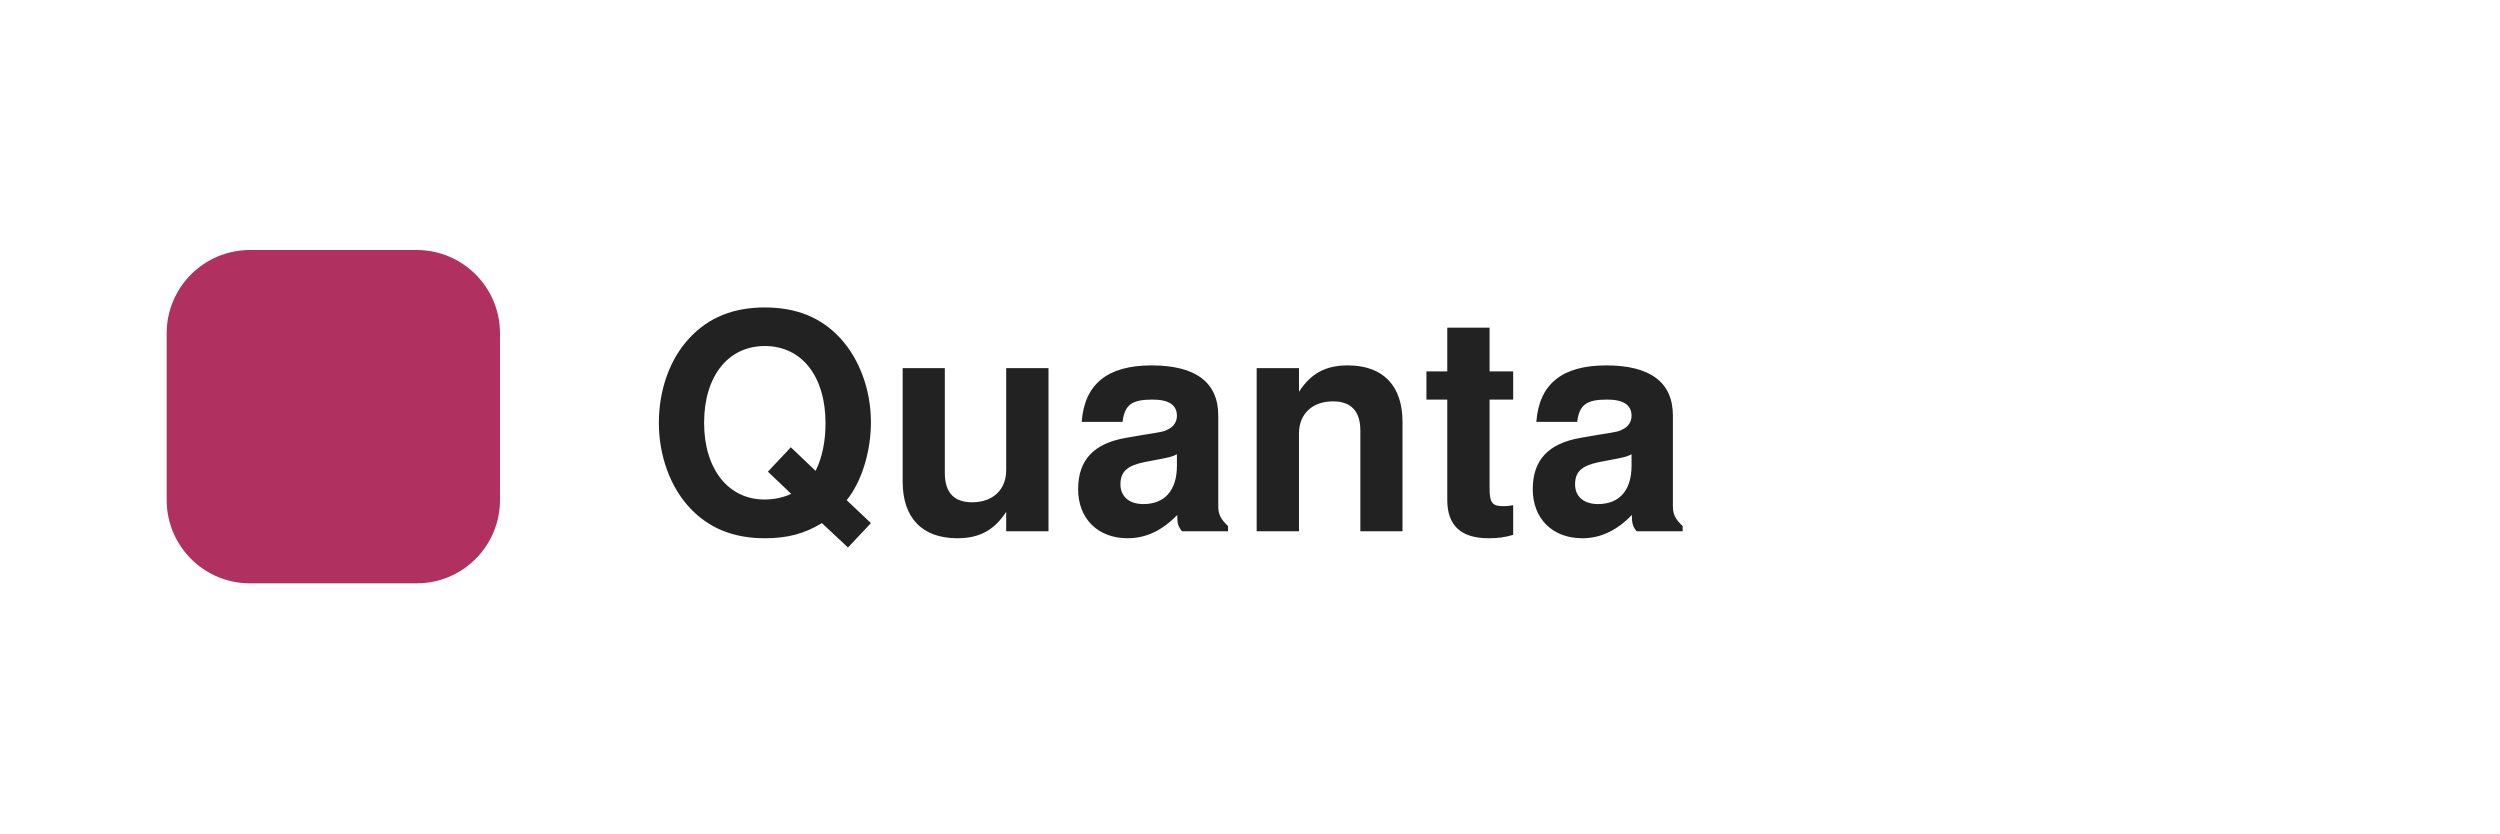
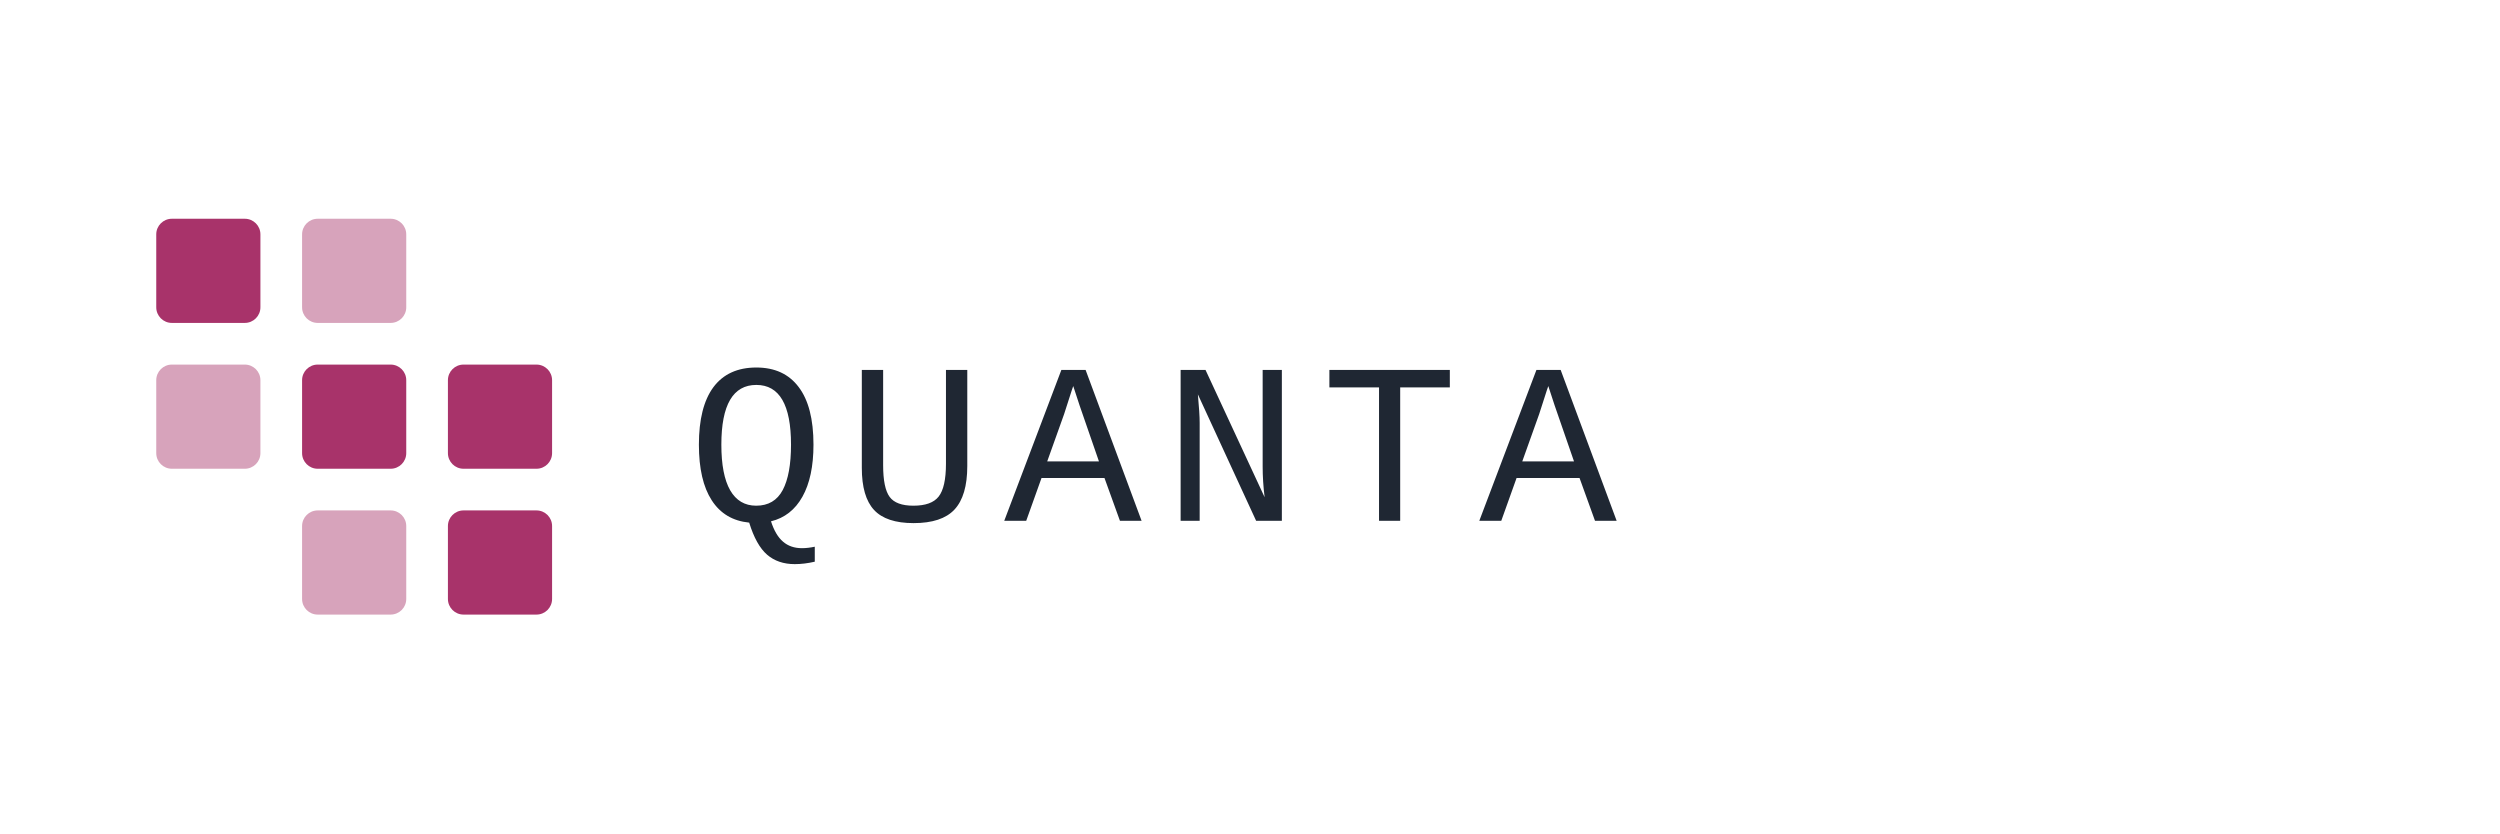
<svg xmlns="http://www.w3.org/2000/svg" viewBox="0 0 240 80" role="img" aria-label="Quanta">
-   <rect x="16" y="24" width="32" height="32" rx="8" fill="#b03060" />
-   <text x="62" y="51" font-family="Helvetica, Arial, sans-serif" font-size="29" font-weight="700" fill="#222222">Quanta</text>
+   <g fill="#a8336a">
+     <rect x="15" y="21" width="10" height="10" rx="1.5" />
+     <rect x="29" y="21" width="10" height="10" rx="1.5" fill-opacity="0.45" />
+     <rect x="15" y="35" width="10" height="10" rx="1.5" fill-opacity="0.45" />
+     <rect x="29" y="35" width="10" height="10" rx="1.5" />
+     <rect x="43" y="35" width="10" height="10" rx="1.5" />
+     <rect x="29" y="49" width="10" height="10" rx="1.5" fill-opacity="0.45" />
+     <rect x="43" y="49" width="10" height="10" rx="1.5" />
+   </g>
+   <text x="66" y="50" font-family="'SF Mono', 'Courier New', monospace" font-size="22" font-weight="500" letter-spacing="2" fill="#1f2733">QUANTA</text>
</svg>
